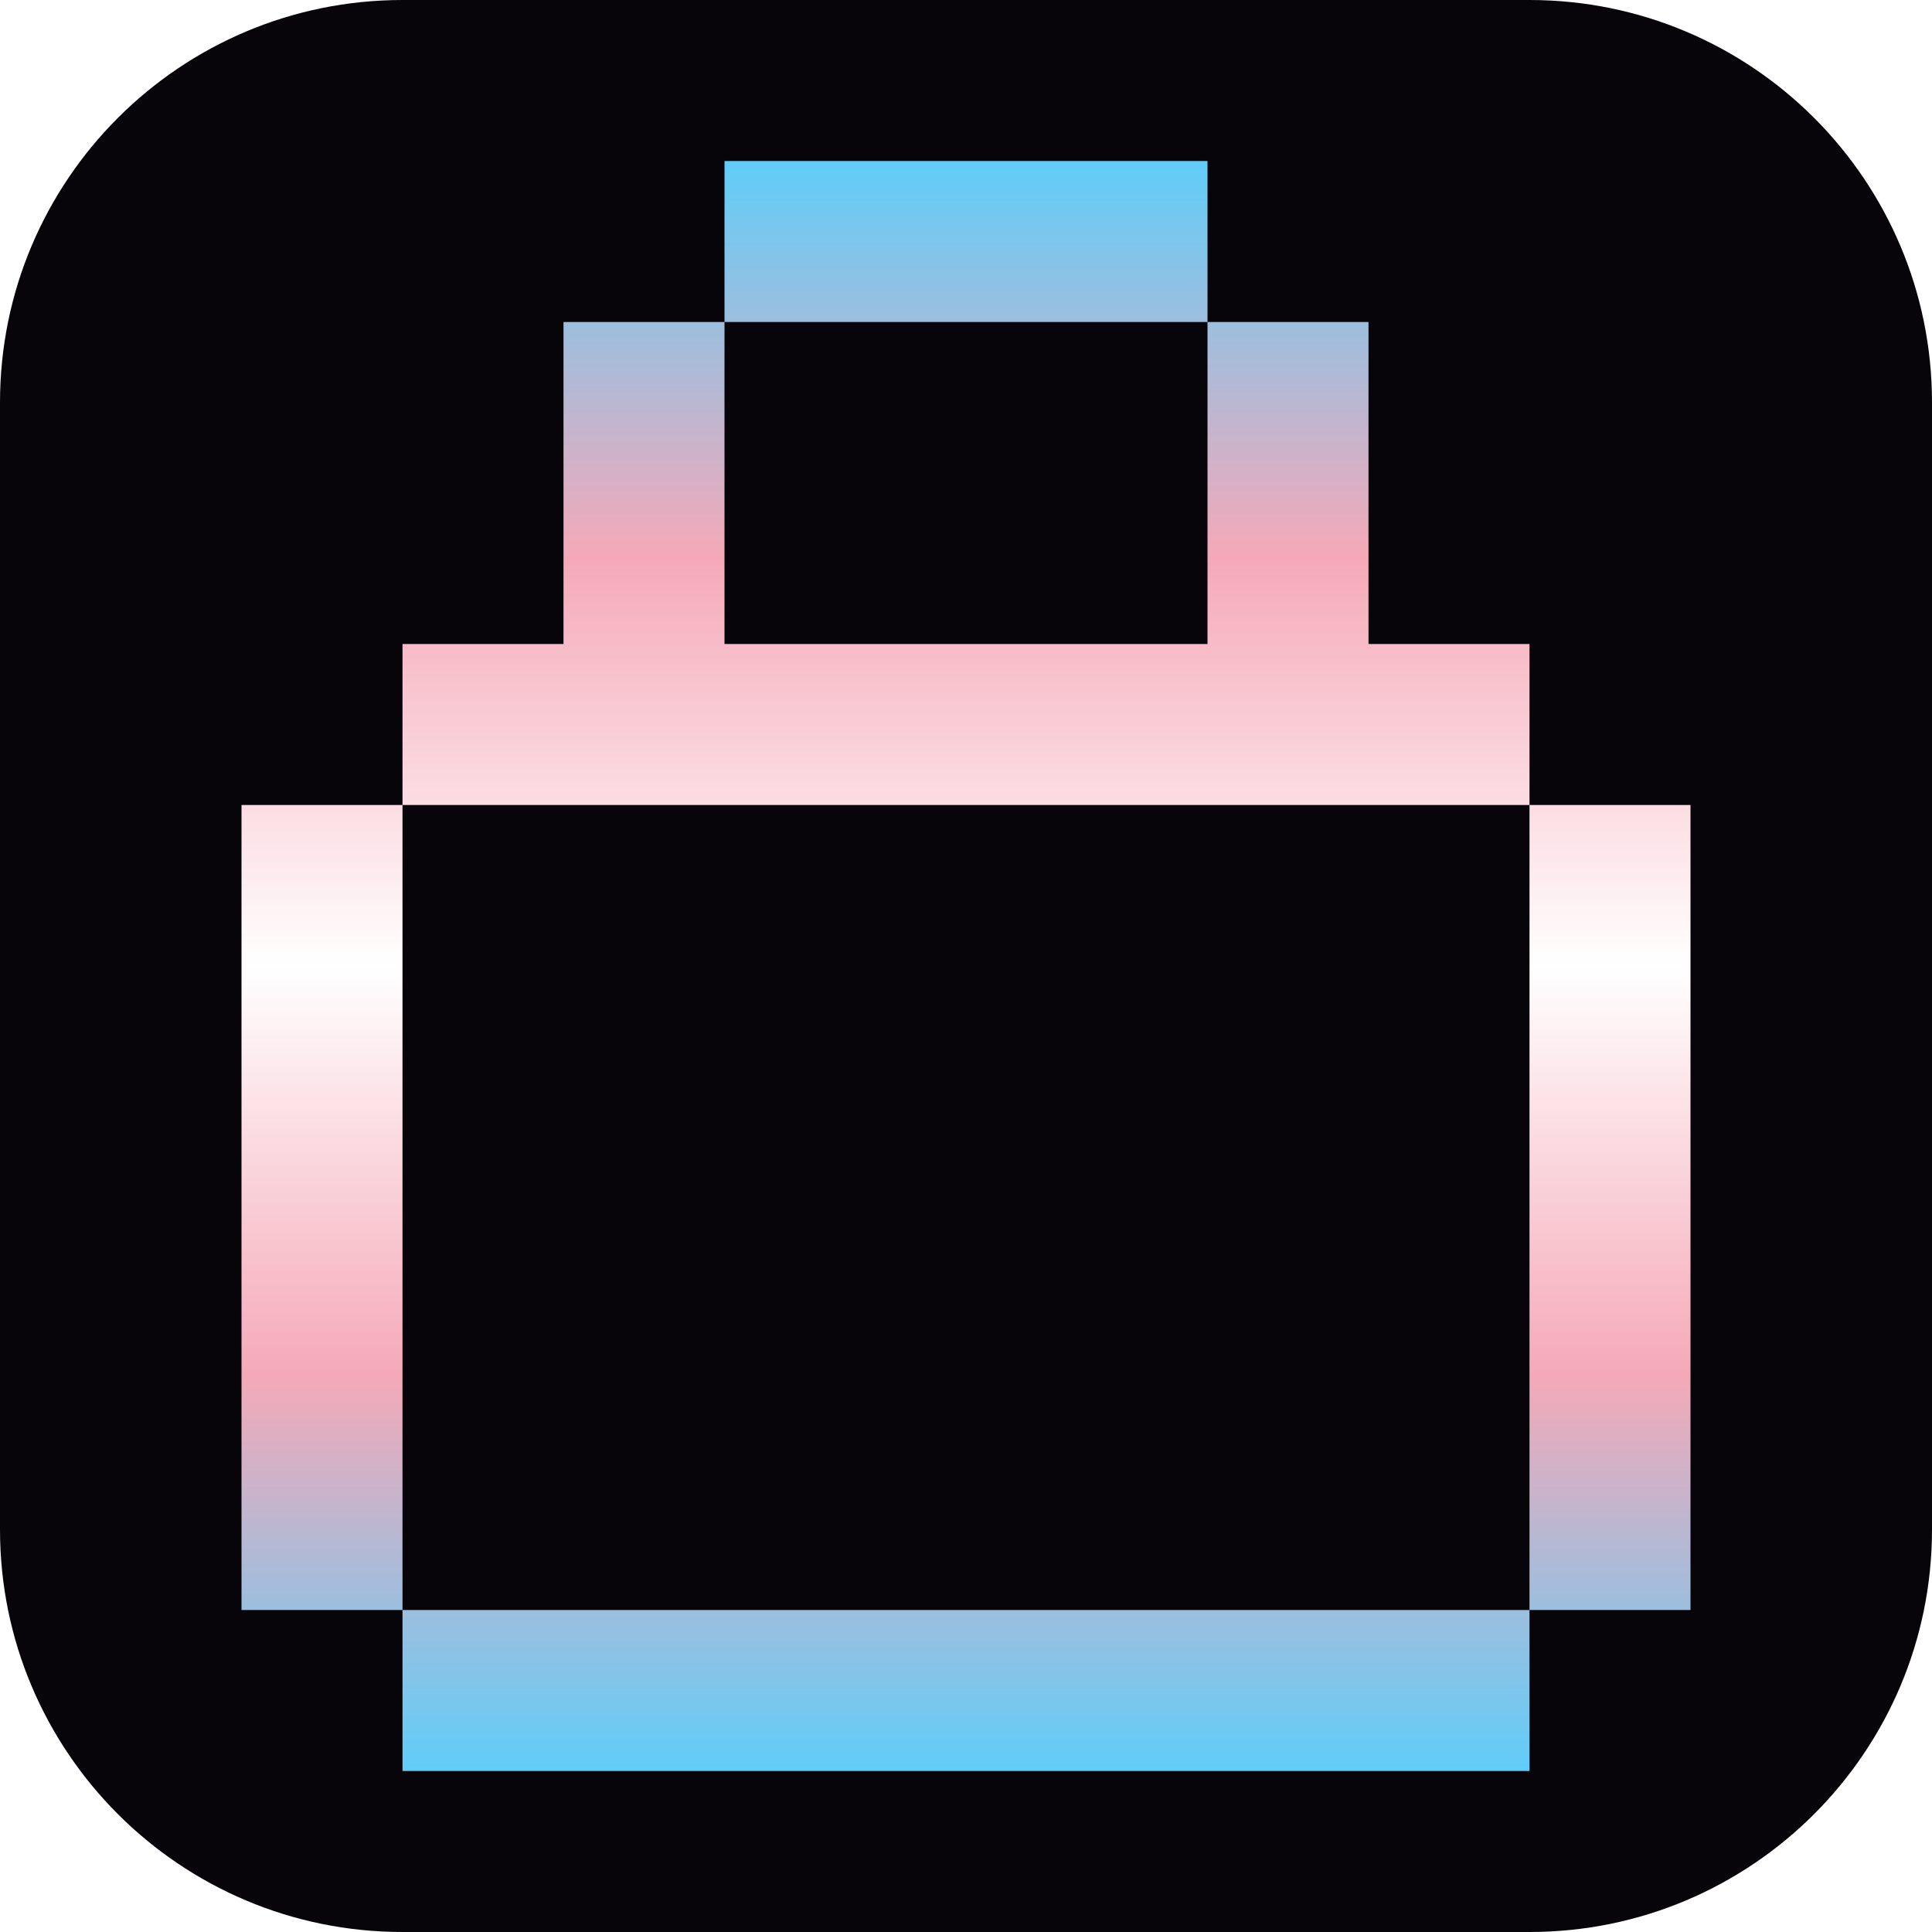
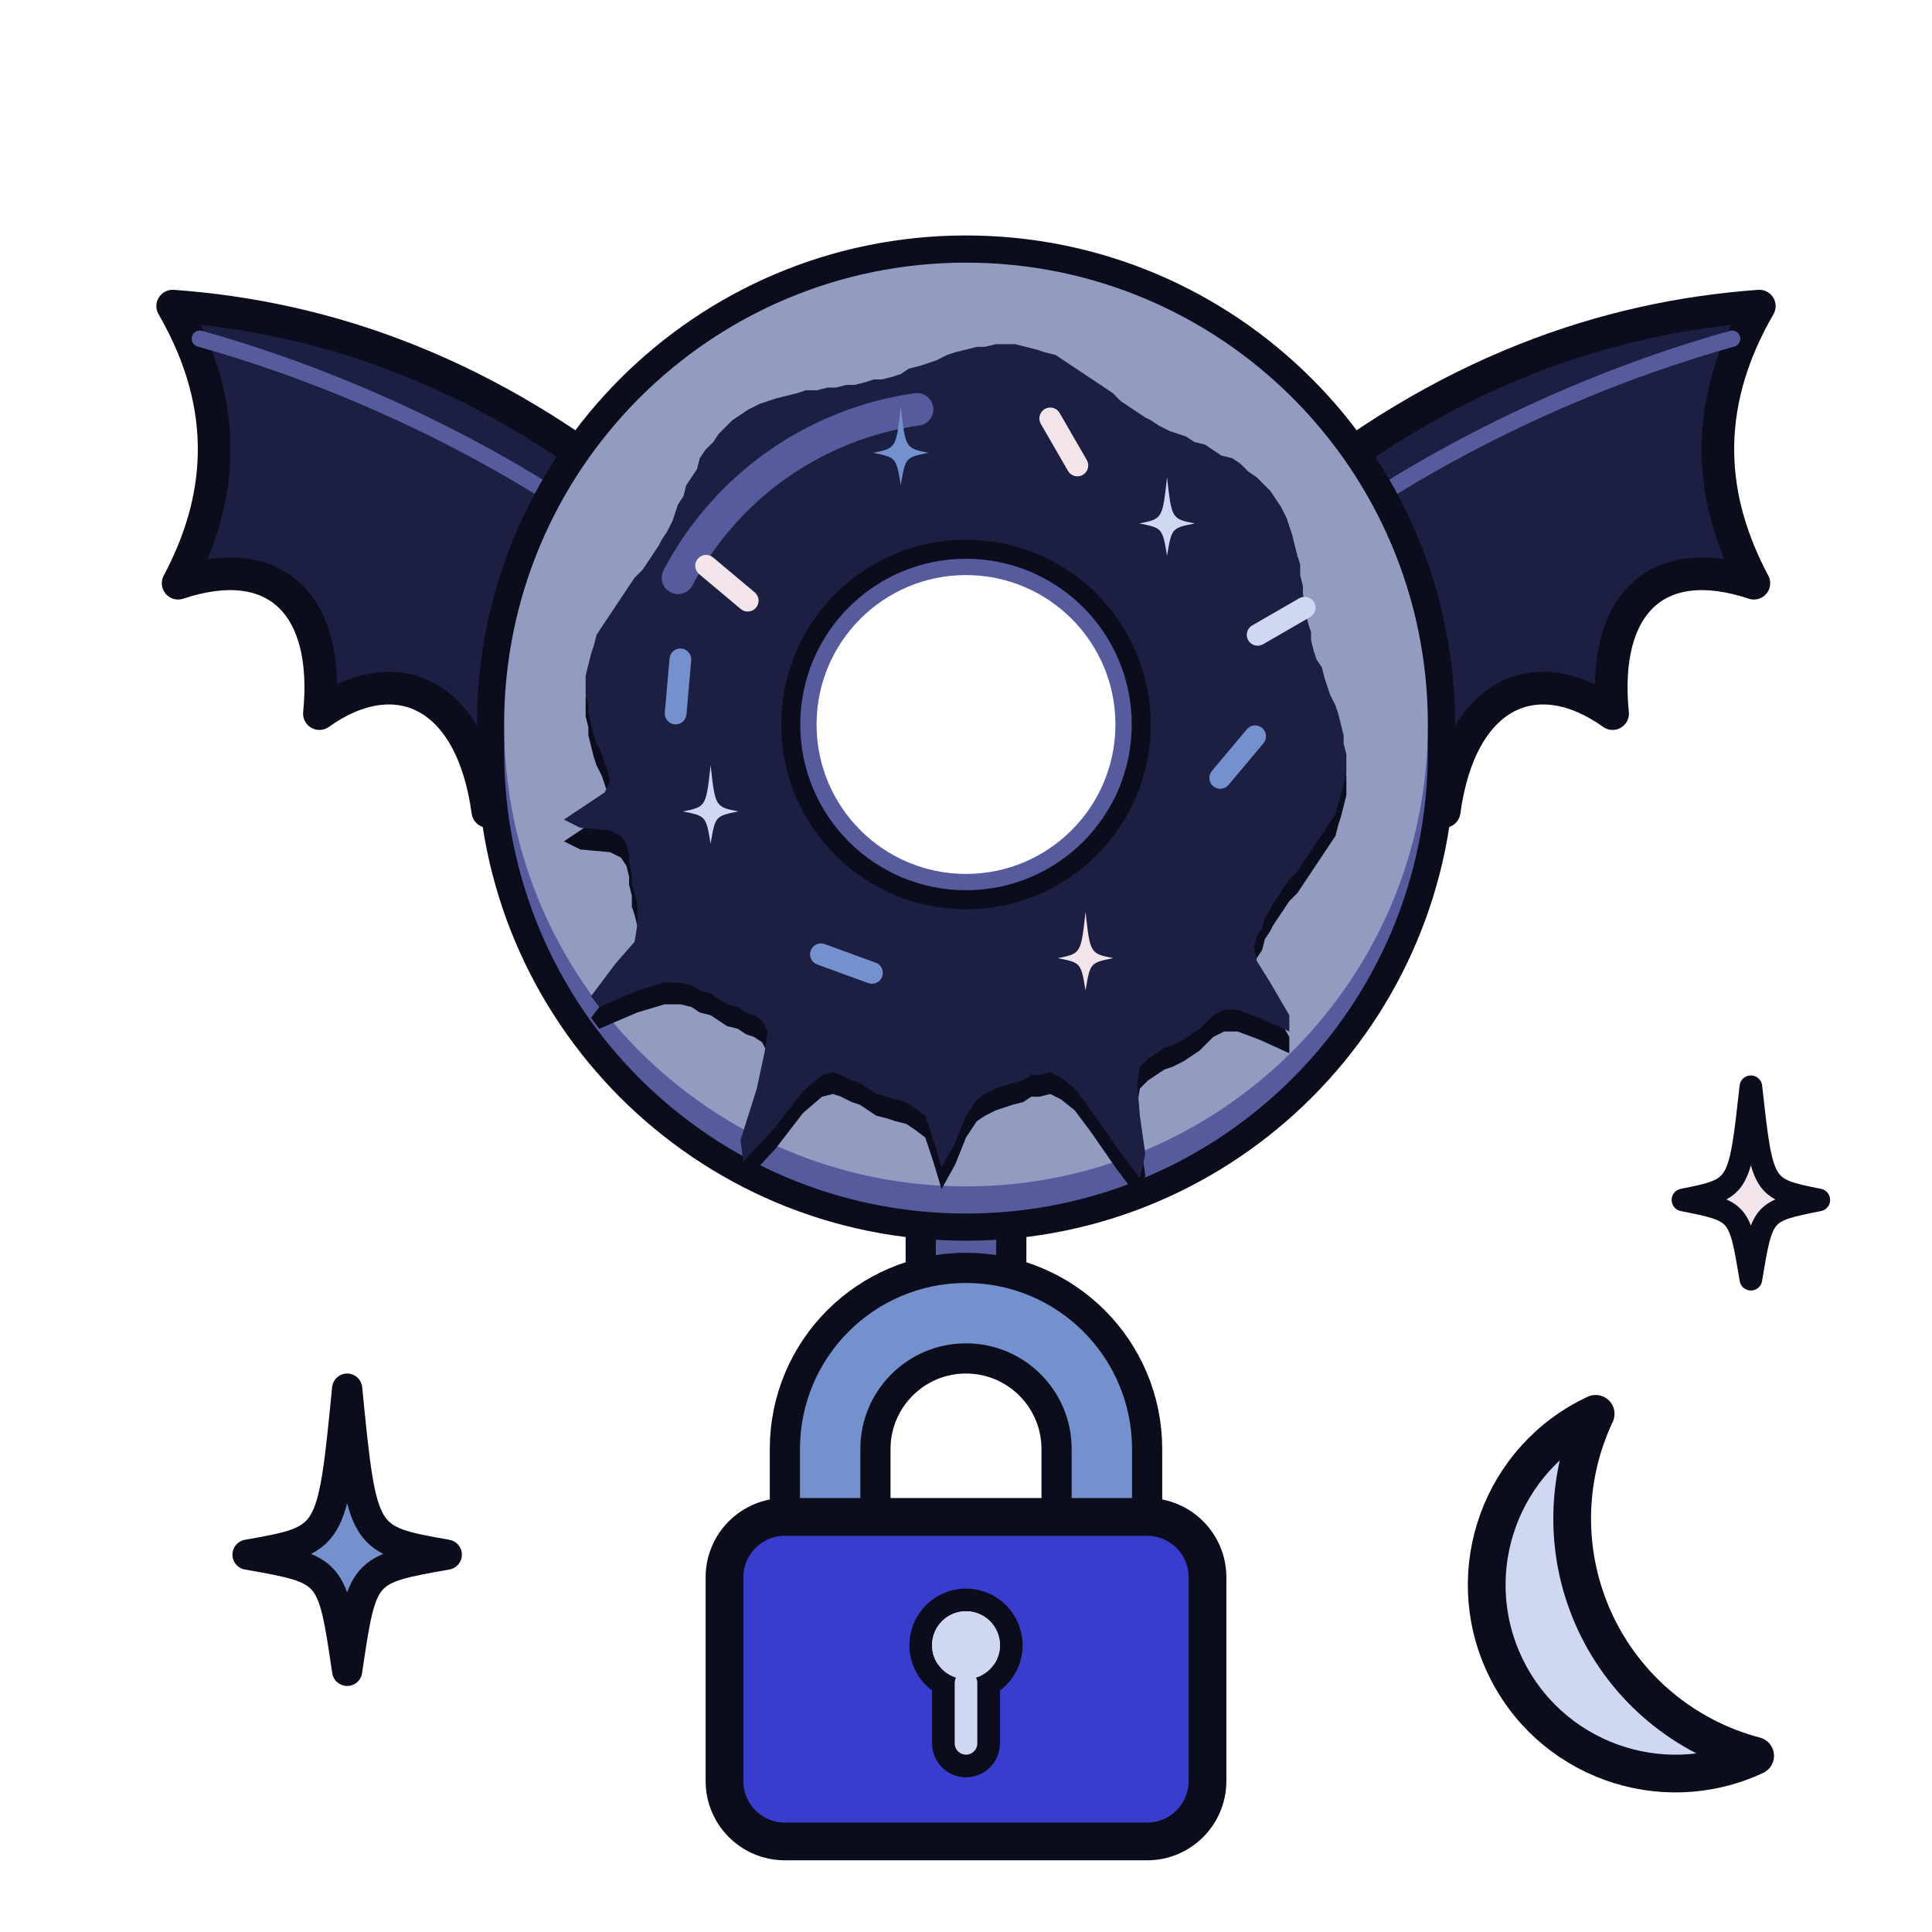
- <svg xmlns="http://www.w3.org/2000/svg" viewBox="0 0 24 24">
+ <svg xmlns="http://www.w3.org/2000/svg" viewBox="0 0 512 512">
  <defs>
-     <linearGradient id="trans" x1="0" y1="0" x2="0" y2="1">
-       <stop offset="0%" stop-color="#5BCEFA" />
-       <stop offset="25%" stop-color="#F5A9B8" />
-       <stop offset="50%" stop-color="#FFFFFF" />
-       <stop offset="75%" stop-color="#F5A9B8" />
-       <stop offset="100%" stop-color="#5BCEFA" />
-     </linearGradient>
+     <clipPath id="ring">
+       <path clip-rule="evenodd" d="M0 0H512V512H0Z M198 250a58 58 0 1 0 116 0a58 58 0 1 0 -116 0Z" />
+     </clipPath>
  </defs>
-   <rect width="24" height="24" rx="5" fill="#07050a" />
-   <path d="M5 8h14v2H5zm0 12h14v2H5zM3 10h2v10H3zm16 0h2v10h-2zM7 4h2v4H7zm2-2h6v2H9zm6 2h2v4h-2z" fill="url(#trans)" />
+   <g fill="none" stroke-linecap="round">
+     <path d="M256 300V346" stroke="#0b0c1c" stroke-width="32" />
+     <path d="M256 300V346" stroke="#565b9d" stroke-width="16" />
+   </g>
+   <g fill="none" stroke-linecap="round">
+     <path d="M220 410V384a36 36 0 0 1 72 0V410" stroke="#0b0c1c" stroke-width="32" />
+     <path d="M220 410V384a36 36 0 0 1 72 0V410" stroke="#7491ce" stroke-width="16" />
+   </g>
+   <rect x="192" y="402" width="128" height="86" rx="16" fill="#383dcd" stroke="#0b0c1c" stroke-width="10" />
+   <circle cx="256" cy="436" r="12" fill="#cfd7f3" stroke="#0b0c1c" stroke-width="6" />
+   <rect x="250" y="440" width="12" height="28" rx="6" fill="#cfd7f3" stroke="#0b0c1c" stroke-width="6" />
+   <circle cx="256" cy="436" r="9" fill="#cfd7f3" />
+   <g transform="translate(256 192) scale(.72) translate(-256 -250)">
+     <g fill="#1c1f42" stroke="#0b0c1c" stroke-width="12" stroke-linejoin="round">
+       <path d="M140 170 C80 120 20 100 -36 96 C-14 134 -18 168 -34 198 C2 186 22 206 18 246 C46 226 74 238 80 282 C100 262 124 266 140 286 Z" />
+       <path d="M 372 170 C 432 120 492 100 548 96 C 526 134 530 168 546 198 C 510 186 490 206 494 246 C 466 226 438 238 432 282 C 412 262 388 266 372 286 Z" />
+     </g>
+     <g fill="none" stroke="#565b9d" stroke-width="6" stroke-linecap="round">
+       <path d="M128 182 C70 140 10 118 -26 108" />
+       <path d="M384 182 C442 140 502 118 538 108" />
+     </g>
+     <g clip-path="url(#ring)">
+       <circle cx="256" cy="260" r="180" fill="#0b0c1c" />
+       <circle cx="256" cy="250" r="180" fill="#0b0c1c" />
+       <circle cx="256" cy="260" r="170" fill="#565b9d" />
+       <circle cx="256" cy="250" r="170" fill="#929cc0" />
+       <path d="M394 250 L395 254 L395 257 L396 261 L396 265 L396 268 L395 272 L394 276 L393 279 L392 283 L390 286 L388 289 L386 292 L384 295 L382 298 L380 301 L378 304 L375 307 L373 310 L371 313 L369 316 L368 318 L366 321 L365 325 L363 328 L362 332 L363 337 L368 345 L375 357 L375 363 L364 358 L356 355 L351 355 L347 357 L345 359 L342 362 L339 364 L336 366 L332 368 L329 369 L326 371 L323 373 L320 376 L319 382 L320 394 L322 408 L320 417 L311 405 L302 392 L296 384 L291 380 L287 378 L283 379 L280 379 L277 381 L273 382 L270 383 L267 384 L263 386 L260 388 L256 394 L252 404 L247 413 L244 403 L241 394 L237 391 L234 389 L230 388 L227 387 L223 386 L220 384 L217 382 L214 381 L210 379 L207 378 L203 379 L196 385 L186 398 L174 411 L173 403 L179 384 L182 370 L183 363 L181 359 L178 357 L175 356 L172 354 L168 353 L165 351 L162 349 L158 348 L155 346 L151 345 L145 345 L135 348 L121 354 L118 350 L127 338 L134 330 L135 324 L135 320 L135 316 L134 312 L133 309 L133 305 L132 301 L132 298 L131 294 L129 291 L125 289 L114 288 L108 285 L117 279 L123 275 L125 271 L124 267 L123 264 L122 261 L120 257 L119 254 L118 250 L117 246 L117 243 L116 239 L116 235 L116 232 L117 228 L118 224 L119 221 L120 217 L122 214 L124 211 L126 208 L128 205 L130 202 L132 199 L134 196 L137 193 L139 190 L141 187 L143 184 L144 182 L146 179 L148 175 L149 172 L150 169 L152 166 L153 162 L155 159 L157 156 L158 152 L160 149 L163 146 L165 143 L167 141 L170 138 L173 136 L176 134 L180 132 L183 131 L186 130 L190 129 L194 128 L197 127 L201 127 L205 126 L208 126 L212 125 L215 125 L219 124 L222 123 L225 123 L229 122 L232 121 L235 119 L239 118 L242 117 L245 116 L249 114 L252 113 L256 112 L260 111 L263 111 L267 110 L271 110 L274 110 L278 111 L282 112 L285 113 L289 114 L292 116 L295 118 L298 120 L301 122 L304 124 L307 126 L310 128 L313 131 L316 133 L319 135 L322 137 L324 138 L327 140 L331 142 L334 143 L337 144 L340 146 L344 147 L347 149 L350 151 L354 152 L357 154 L360 157 L363 159 L365 161 L368 164 L370 167 L372 170 L374 174 L375 177 L376 180 L377 184 L378 188 L379 191 L379 195 L380 199 L380 202 L381 206 L381 209 L382 213 L383 216 L383 219 L384 223 L385 226 L387 229 L388 233 L389 236 L390 239 L392 243 L393 246Z" fill="#0b0c1c" transform="translate(0 8)" />
+       <path d="M394 250 L395 254 L395 257 L396 261 L396 265 L396 268 L395 272 L394 276 L393 279 L392 283 L390 286 L388 289 L386 292 L384 295 L382 298 L380 301 L378 304 L375 307 L373 310 L371 313 L369 316 L368 318 L366 321 L365 325 L363 328 L362 332 L363 337 L368 345 L375 357 L375 363 L364 358 L356 355 L351 355 L347 357 L345 359 L342 362 L339 364 L336 366 L332 368 L329 369 L326 371 L323 373 L320 376 L319 382 L320 394 L322 408 L320 417 L311 405 L302 392 L296 384 L291 380 L287 378 L283 379 L280 379 L277 381 L273 382 L270 383 L267 384 L263 386 L260 388 L256 394 L252 404 L247 413 L244 403 L241 394 L237 391 L234 389 L230 388 L227 387 L223 386 L220 384 L217 382 L214 381 L210 379 L207 378 L203 379 L196 385 L186 398 L174 411 L173 403 L179 384 L182 370 L183 363 L181 359 L178 357 L175 356 L172 354 L168 353 L165 351 L162 349 L158 348 L155 346 L151 345 L145 345 L135 348 L121 354 L118 350 L127 338 L134 330 L135 324 L135 320 L135 316 L134 312 L133 309 L133 305 L132 301 L132 298 L131 294 L129 291 L125 289 L114 288 L108 285 L117 279 L123 275 L125 271 L124 267 L123 264 L122 261 L120 257 L119 254 L118 250 L117 246 L117 243 L116 239 L116 235 L116 232 L117 228 L118 224 L119 221 L120 217 L122 214 L124 211 L126 208 L128 205 L130 202 L132 199 L134 196 L137 193 L139 190 L141 187 L143 184 L144 182 L146 179 L148 175 L149 172 L150 169 L152 166 L153 162 L155 159 L157 156 L158 152 L160 149 L163 146 L165 143 L167 141 L170 138 L173 136 L176 134 L180 132 L183 131 L186 130 L190 129 L194 128 L197 127 L201 127 L205 126 L208 126 L212 125 L215 125 L219 124 L222 123 L225 123 L229 122 L232 121 L235 119 L239 118 L242 117 L245 116 L249 114 L252 113 L256 112 L260 111 L263 111 L267 110 L271 110 L274 110 L278 111 L282 112 L285 113 L289 114 L292 116 L295 118 L298 120 L301 122 L304 124 L307 126 L310 128 L313 131 L316 133 L319 135 L322 137 L324 138 L327 140 L331 142 L334 143 L337 144 L340 146 L344 147 L347 149 L350 151 L354 152 L357 154 L360 157 L363 159 L365 161 L368 164 L370 167 L372 170 L374 174 L375 177 L376 180 L377 184 L378 188 L379 191 L379 195 L380 199 L380 202 L381 206 L381 209 L382 213 L383 216 L383 219 L384 223 L385 226 L387 229 L388 233 L389 236 L390 239 L392 243 L393 246Z" fill="#1c1f42" />
+       <path d="M150 196 A118 118 0 0 1 238 134" fill="none" stroke="#565b9d" stroke-width="12" stroke-linecap="round" />
+       <path d="M330 159C331.7 174.3 331.7 174.3 340.2 176C331.7 177.7 331.7 177.7 330 187.9C328.3 177.7 328.3 177.7 319.8 176C328.3 174.3 328.3 174.3 330 159Z" fill="#cfd7f3" />
+       <rect x="342" y="258" width="28" height="8" rx="4" fill="#7491ce" transform="rotate(-50 356 262)" />
+       <path d="M300 319C301.7 334.3 301.7 334.3 310.2 336C301.7 337.7 301.7 337.7 300 347.9C298.3 337.7 298.3 337.7 289.8 336C298.3 334.3 298.3 334.3 300 319Z" fill="#f1e4ea" />
+       <rect x="198" y="334" width="28" height="8" rx="4" fill="#7491ce" transform="rotate(20 212 338)" />
+       <path d="M162 265C163.7 280.3 163.7 280.3 172.2 282C163.7 283.7 163.7 283.7 162 293.9C160.3 283.7 160.3 283.7 151.8 282C160.3 280.3 160.3 280.3 162 265Z" fill="#cfd7f3" />
+       <rect x="154" y="194" width="28" height="8" rx="4" fill="#f1e4ea" transform="rotate(40 168 198)" />
+       <path d="M232 133C233.7 148.3 233.7 148.3 242.2 150C233.7 151.7 233.7 151.7 232 161.9C230.3 151.7 230.3 151.7 221.8 150C230.3 148.3 230.3 148.3 232 133Z" fill="#7491ce" />
+       <rect x="278" y="142" width="28" height="8" rx="4" fill="#f1e4ea" transform="rotate(60 292 146)" />
+       <rect x="136" y="232" width="28" height="8" rx="4" fill="#7491ce" transform="rotate(95 150 236)" />
+       <rect x="358" y="208" width="28" height="8" rx="4" fill="#cfd7f3" transform="rotate(-30 372 212)" />
+     </g>
+     <circle cx="256" cy="250" r="63" fill="none" stroke="#0b0c1c" stroke-width="10" />
+     <circle cx="256" cy="250" r="58" fill="none" stroke="#565b9d" stroke-width="6" />
+   </g>
+   <g transform="translate(40 0)">
+     <path d="M404 370A50 50 0 1 0 404 470A65 65 0 0 1 404 370Z" fill="#cfd7f3" stroke="#0b0c1c" stroke-width="10" stroke-linejoin="round" transform="rotate(-25 404 420)" />
+   </g>
+   <path d="M92 368C95.96 408.04 95.96 408.04 118.4 412C95.96 415.96 95.96 415.96 92 442.8C88.04 415.96 88.04 415.96 65.6 412C88.04 408.04 88.04 408.04 92 368Z" fill="#7491ce" stroke="#0b0c1c" stroke-width="8" stroke-linejoin="round" />
+   <path d="M464 288C467.0 315.0 467.0 315.0 482 318C467.0 321.0 467.0 321.0 464 339C461.0 321.0 461.0 321.0 446 318C461.0 315.0 461.0 315.0 464 288Z" fill="#f1e4ea" stroke="#0b0c1c" stroke-width="6" stroke-linejoin="round" />
</svg>
